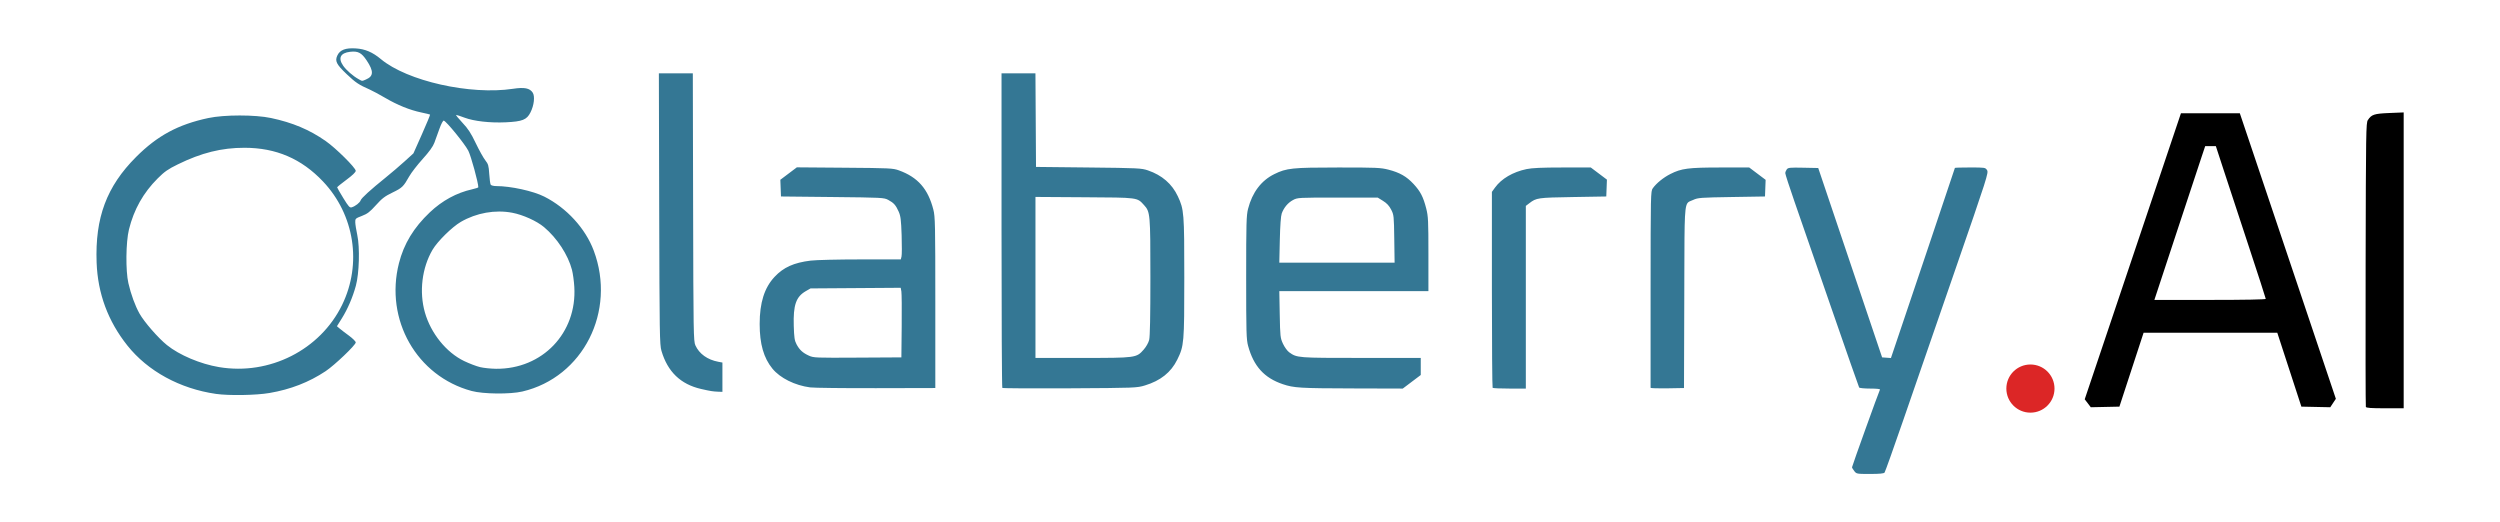
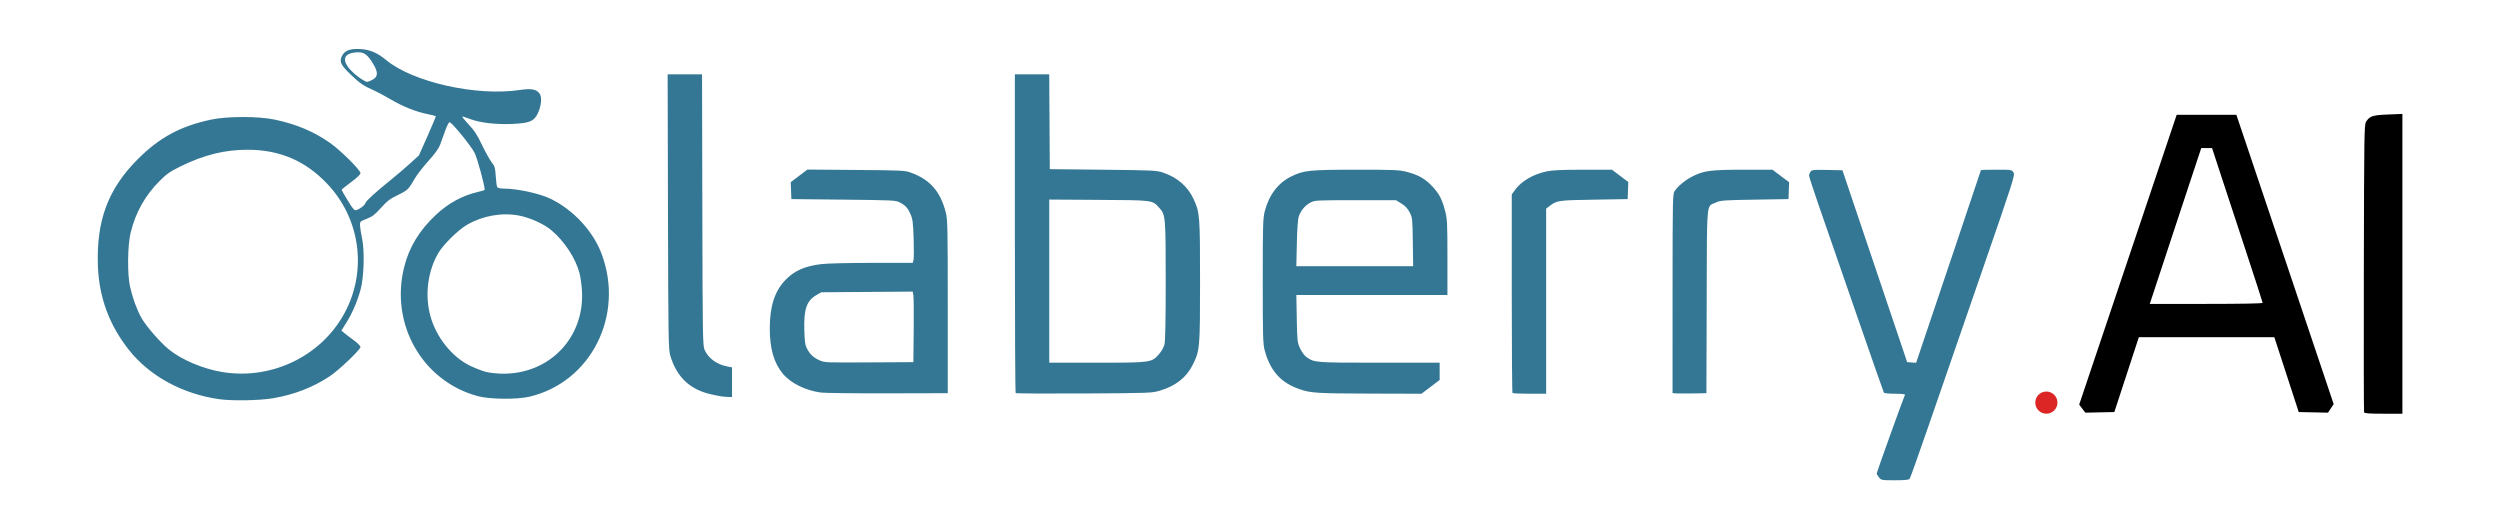
- <svg xmlns="http://www.w3.org/2000/svg" width="2284" height="476" viewBox="0 0 2284 476">
+ <svg xmlns="http://www.w3.org/2000/svg" width="2254" height="476" viewBox="0 0 2254 476">
  <g>
    <path d="M 246.18 359.05 C233.92,361.15 209.14,361.56 197.35,359.87 C164.39,355.13 135.03,339.11 116.38,315.68 C98.67,293.44 89.31,268.20 88.27,239.92 C86.77,198.82 97.42,170.32 124.37,143.37 C143.83,123.91 162.76,113.71 190.31,107.84 C204.92,104.73 233.04,104.72 247.60,107.82 C267.39,112.04 282.58,118.43 297.50,128.81 C306.83,135.31 325.00,153.32 325.00,156.08 C325.00,157.29 321.96,160.21 316.52,164.23 C311.86,167.68 308.03,170.79 308.02,171.15 C308.01,171.50 310.53,175.90 313.62,180.93 C318.49,188.85 319.52,189.97 321.37,189.40 C324.70,188.36 328.82,185.14 329.49,183.03 C330.15,180.96 338.35,173.49 352.50,162.08 C357.45,158.09 365.15,151.52 369.61,147.47 L 377.71 140.11 L 385.52 122.55 C389.81,112.90 393.14,104.85 392.91,104.68 C392.69,104.50 389.11,103.65 384.96,102.77 C374.43,100.56 363.12,96.00 352.00,89.47 C346.77,86.41 340.48,83.01 338.00,81.93 C327.79,77.44 324.86,75.48 316.67,67.68 C307.21,58.66 305.79,55.76 308.27,50.55 C310.65,45.58 315.67,43.66 324.90,44.22 C333.50,44.73 340.35,47.64 348.00,54.02 C372.03,74.05 429.67,87.00 468.61,81.13 C479.09,79.54 483.96,80.49 486.67,84.62 C488.86,87.96 487.93,96.23 484.63,102.73 C481.23,109.46 477.28,111.02 461.97,111.74 C447.65,112.40 433.05,110.75 424.38,107.49 C420.74,106.12 417.31,105.00 416.76,105.00 C416.21,105.00 418.74,108.16 422.39,112.03 C427.65,117.60 430.19,121.49 434.64,130.78 C437.73,137.23 441.65,144.26 443.34,146.41 C446.09,149.90 446.48,151.26 446.97,158.91 C447.27,163.64 447.87,168.06 448.31,168.75 C448.76,169.44 451.00,170.00 453.31,170.00 C466.65,170.01 487.13,174.50 497.31,179.65 C517.68,189.96 534.81,208.65 542.41,228.88 C563.25,284.37 532.74,344.66 477.24,357.68 C466.08,360.30 441.48,360.05 430.91,357.20 C380.72,343.71 351.37,292.14 364.48,240.47 C368.98,222.74 377.99,207.90 392.73,193.95 C404.03,183.26 417.14,176.13 431.34,172.95 C434.45,172.25 437.00,171.41 437.00,171.08 C437.00,166.98 430.33,142.62 427.88,137.76 C424.79,131.64 407.82,110.79 405.44,110.20 C404.74,110.02 403.08,113.15 401.45,117.70 C399.92,121.99 397.83,127.75 396.81,130.50 C395.55,133.90 392.12,138.63 386.13,145.27 C381.29,150.64 375.78,157.75 373.91,161.07 C368.54,170.58 367.49,171.59 358.57,175.91 C351.56,179.30 349.04,181.23 343.44,187.46 C337.87,193.65 335.68,195.33 330.61,197.27 C324.74,199.53 324.50,199.75 324.57,203.06 C324.61,204.95 325.45,210.27 326.44,214.89 C328.85,226.16 328.18,249.85 325.12,261.04 C322.22,271.66 317.68,282.24 312.38,290.74 L 307.83 298.04 L 310.17 300.05 C311.45,301.15 315.31,304.10 318.75,306.61 C322.19,309.12 325.00,311.92 325.01,312.84 C325.02,315.21 305.71,333.64 297.46,339.13 C282.28,349.22 265.45,355.76 246.18,359.05 ZM 1046.00 352.14 C1038.63,354.36 1037.48,354.41 977.47,354.76 C943.91,354.95 916.12,354.79 915.72,354.39 C915.32,353.99 915.00,289.17 915.00,210.33 L 915.00 67.00 L 945.98 67.00 L 946.50 152.50 L 994.50 153.02 C1040.00,153.51 1042.82,153.65 1048.71,155.65 C1061.59,160.04 1070.75,167.97 1076.08,179.36 C1081.73,191.44 1081.97,194.35 1081.97,253.50 C1081.97,313.57 1081.76,315.94 1075.54,328.59 C1069.83,340.19 1060.23,347.84 1046.00,352.14 ZM 200.14 335.39 C246.22,343.12 292.55,319.67 312.58,278.49 C330.84,240.96 323.89,196.18 295.10,165.79 C275.39,144.99 252.22,135.04 223.38,135.01 C202.45,134.99 183.97,139.59 162.40,150.19 C153.41,154.60 150.30,156.78 144.04,163.03 C130.90,176.15 122.35,191.34 117.82,209.63 C114.97,221.14 114.69,247.38 117.29,258.70 C119.67,269.02 123.43,279.28 127.47,286.52 C131.75,294.16 144.49,308.79 152.48,315.23 C163.89,324.43 183.04,332.53 200.14,335.39 ZM 1289.79 348.80 L 1281.57 355.00 L 1236.04 354.87 C1187.61,354.74 1182.11,354.41 1172.01,351.00 C1155.02,345.28 1145.32,334.58 1140.27,316.00 C1138.68,310.15 1138.50,303.92 1138.50,253.50 C1138.50,203.60 1138.69,196.76 1140.24,190.75 C1144.09,175.75 1152.29,164.93 1164.25,159.05 C1175.45,153.56 1180.48,153.04 1222.59,153.02 C1257.30,153.00 1261.37,153.18 1268.41,154.98 C1278.74,157.62 1285.08,161.23 1291.45,168.12 C1297.72,174.89 1300.27,179.83 1302.99,190.45 C1304.81,197.58 1305.00,201.52 1305.00,232.16 L 1305.00 266.00 L 1168.78 266.00 L 1169.17 287.25 C1169.55,307.59 1169.68,308.74 1172.15,314.09 C1173.59,317.18 1176.11,320.65 1177.81,321.86 C1184.98,326.97 1185.35,327.00 1243.63,327.00 L 1298.00 327.00 L 1298.00 342.60 ZM 854.50 276.50 L 854.50 354.50 L 800.50 354.63 C770.80,354.70 743.65,354.38 740.16,353.93 C726.23,352.11 712.76,345.42 705.71,336.82 C697.69,327.03 694.03,314.26 694.03,296.00 C694.03,276.51 698.34,262.90 707.65,252.94 C715.81,244.22 725.23,239.98 740.65,238.09 C745.54,237.49 765.94,237.00 786.23,237.00 L 822.96 237.00 L 823.63 234.35 C823.99,232.89 824.04,224.14 823.73,214.92 C823.25,200.82 822.82,197.39 821.04,193.36 C818.41,187.42 816.59,185.37 811.50,182.64 C807.62,180.56 806.15,180.49 760.50,180.00 L 713.50 179.50 L 713.21 171.87 L 712.92 164.24 L 728.00 152.88 L 771.75 153.23 C812.97,153.55 815.83,153.69 821.21,155.64 C838.52,161.90 847.85,172.53 852.71,191.50 C854.36,197.94 854.50,204.78 854.50,276.50 ZM 438.51 335.38 C441.80,336.18 448.41,336.87 453.18,336.92 C495.57,337.32 527.23,304.18 524.69,262.04 C524.38,256.79 523.41,249.80 522.55,246.50 C518.96,232.80 508.93,217.47 497.00,207.47 C490.34,201.89 477.82,196.24 467.99,194.37 C452.39,191.41 435.24,194.46 421.00,202.72 C413.03,207.35 399.66,220.52 395.18,228.17 C385.49,244.70 382.82,266.64 388.20,285.50 C393.63,304.54 407.75,322.02 424.01,329.84 C428.69,332.09 435.21,334.59 438.51,335.38 ZM 946.00 179.92 L 946.00 327.00 L 988.82 327.00 C1037.87,327.00 1038.23,326.95 1044.88,319.40 C1047.15,316.83 1049.23,313.13 1049.88,310.55 C1050.64,307.56 1051.00,288.86 1051.00,253.24 C1051.00,195.32 1050.84,193.54 1045.18,187.35 C1038.74,180.32 1040.37,180.53 990.75,180.21 ZM 1721.74 431.75 C1721.05,432.63 1717.10,433.00 1708.45,433.00 C1696.35,433.00 1696.11,432.96 1694.07,430.37 C1692.93,428.92 1692.00,427.35 1692.00,426.90 C1692.00,425.90 1716.67,357.34 1717.53,355.95 C1717.89,355.37 1714.39,355.00 1708.62,355.00 C1703.39,355.00 1698.84,354.56 1698.51,354.01 C1698.17,353.47 1686.64,320.51 1672.89,280.76 C1659.13,241.02 1644.08,197.56 1639.44,184.18 C1634.80,170.80 1631.01,159.10 1631.03,158.18 C1631.05,157.26 1631.67,155.70 1632.41,154.72 C1633.61,153.14 1635.30,152.97 1647.45,153.22 L 1661.14 153.50 L 1678.17 204.00 C1687.53,231.77 1700.66,270.70 1707.35,290.50 L 1719.50 326.50 L 1723.53 326.80 L 1727.56 327.09 L 1731.71 314.80 C1733.98,308.03 1747.13,269.04 1760.92,228.15 C1774.72,187.25 1786.00,153.62 1786.00,153.40 C1786.00,153.18 1792.25,153.00 1799.89,153.00 C1813.47,153.00 1813.80,153.05 1815.36,155.42 C1816.88,157.75 1815.73,161.36 1785.88,247.67 C1768.79,297.08 1747.59,358.42 1738.77,384.00 C1729.94,409.58 1722.28,431.06 1721.74,431.75 ZM 660.00 331.22 L 660.00 358.00 L 656.25 357.86 C651.38,357.69 648.96,357.30 640.50,355.36 C621.81,351.08 609.92,339.63 604.30,320.50 C602.67,314.94 602.52,305.50 602.24,190.75 L 601.94 67.00 L 632.96 67.00 L 633.23 189.25 C633.48,304.51 633.60,311.73 635.30,315.50 C638.79,323.24 646.38,328.69 656.25,330.52 ZM 1394.00 188.10 L 1394.00 355.00 L 1379.17 355.00 C1371.01,355.00 1364.03,354.70 1363.67,354.33 C1363.30,353.97 1363.00,313.53 1363.00,264.48 L 1363.00 175.30 L 1365.87 171.34 C1371.76,163.21 1382.13,157.14 1394.67,154.48 C1399.61,153.44 1408.66,153.03 1427.41,153.02 L 1453.32 153.00 L 1460.70 158.55 L 1468.08 164.11 L 1467.79 171.80 L 1467.50 179.50 L 1437.00 180.02 C1404.82,180.56 1403.67,180.73 1397.25,185.62 ZM 1538.76 271.57 L 1538.50 354.50 L 1523.25 354.78 C1514.86,354.93 1507.99,354.70 1507.97,354.28 C1507.96,353.85 1507.96,313.29 1507.98,264.14 C1508.02,177.21 1508.07,174.70 1509.97,172.04 C1513.30,167.37 1519.68,162.19 1526.10,158.95 C1536.20,153.85 1542.46,153.04 1571.78,153.02 L 1598.06 153.00 L 1605.57 158.65 L 1613.08 164.30 L 1612.79 171.90 L 1612.50 179.50 L 1582.00 180.00 C1553.68,180.46 1551.18,180.65 1547.00,182.60 C1545.23,183.43 1543.84,183.75 1542.77,184.49 C1538.96,187.14 1538.94,195.23 1538.81,250.85 C1538.80,257.13 1538.78,264.02 1538.76,271.57 ZM 739.00 324.92 C743.32,326.89 745.06,326.96 783.50,326.73 L 823.50 326.50 L 823.79 298.00 C823.95,282.33 823.81,268.02 823.49,266.21 L 822.89 262.92 L 740.50 263.50 L 736.26 265.93 C727.25,271.09 724.61,278.66 725.18,297.68 C725.50,308.33 725.92,311.18 727.69,314.50 C730.40,319.62 733.38,322.37 739.00,324.92 ZM 1169.24 219.25 L 1168.77 240.00 L 1274.11 240.00 L 1273.80 218.22 C1273.51,197.12 1273.42,196.28 1270.95,191.48 C1269.13,187.96 1266.98,185.64 1263.52,183.51 L 1258.66 180.50 L 1222.08 180.50 C1186.10,180.50 1185.43,180.54 1181.31,182.74 C1176.68,185.21 1172.96,189.64 1171.00,195.00 C1170.18,197.23 1169.54,206.01 1169.24,219.25 ZM 327.43 72.21 C329.34,73.27 330.09,73.78 330.86,73.82 C331.48,73.85 332.12,73.58 333.36,73.04 C333.64,72.93 333.94,72.80 334.28,72.65 C341.39,69.68 341.57,65.08 334.96,55.18 C330.25,48.12 327.07,46.48 319.83,47.33 C310.97,48.38 308.67,53.03 313.55,60.07 C316.29,64.03 322.51,69.47 327.43,72.21 Z" fill="rgb(52,119,148)" />
-     <circle cx="1855" cy="355" r="22" fill="#DC2626" />
-     <path d="M 1958.38 304.00 L 1936.29 371.50 L 1923.22 371.78 L 1910.15 372.06 L 1907.38 368.42 L 1904.60 364.79 L 1930.55 287.66 C1944.82,245.24 1964.60,186.45 1974.50,157.02 L 1992.50 103.50 L 2046.31 103.50 L 2055.24 130.00 C2060.16,144.57 2079.90,203.27 2099.11,260.42 L 2134.04 364.35 L 2131.48 368.20 L 2128.93 372.06 L 2115.74 371.78 L 2102.54 371.50 L 2080.53 304.00 ZM 2196.00 102.71 L 2196.00 373.00 L 2178.97 373.00 C2166.19,373.00 2161.82,372.69 2161.45,371.74 C2161.19,371.05 2161.09,312.41 2161.24,241.45 C2161.48,120.11 2161.61,112.25 2163.26,109.72 C2166.62,104.60 2169.02,103.81 2183.00,103.24 ZM 1988.43 212.75 L 1968.24 274.00 L 2019.12 274.00 C2050.64,274.00 2070.00,273.64 2070.00,273.05 C2070.00,272.53 2062.83,250.36 2054.06,223.80 C2045.29,197.23 2035.03,166.05 2031.26,154.50 L 2024.40 133.50 L 2014.67 133.50 L 2011.65 142.50 C2009.99,147.45 1999.54,179.06 1988.43,212.75 Z" fill="rgb(0,0,0)" />
+     <circle cx="1845" cy="363" r="10" fill="#DC2626" />
+     <path d="M 1928.38 304.00 L 1906.29 371.50 L 1893.22 371.78 L 1880.15 372.06 L 1877.38 368.42 L 1874.60 364.79 L 1900.55 287.66 C1914.82,245.24 1934.60,186.45 1944.50,157.02 L 1962.50 103.50 L 2016.31 103.50 L 2025.24 130.00 C2030.16,144.57 2049.90,203.27 2069.11,260.42 L 2104.04 364.35 L 2101.48 368.20 L 2098.93 372.06 L 2085.74 371.78 L 2072.54 371.50 L 2050.53 304.00 ZM 2166.00 102.71 L 2166.00 373.00 L 2148.97 373.00 C2136.19,373.00 2131.82,372.69 2131.45,371.74 C2131.19,371.05 2131.09,312.41 2131.24,241.45 C2131.48,120.11 2131.61,112.25 2133.26,109.72 C2136.62,104.60 2139.02,103.81 2153.00,103.24 ZM 1958.43 212.75 L 1938.24 274.00 L 1989.12 274.00 C2020.64,274.00 2040.00,273.64 2040.00,273.05 C2040.00,272.53 2032.83,250.36 2024.06,223.80 C2015.29,197.23 2005.03,166.05 2001.26,154.50 L 1994.40 133.50 L 1984.67 133.50 L 1981.65 142.50 C1979.99,147.45 1969.54,179.06 1958.43,212.75 Z" fill="rgb(0,0,0)" />
  </g>
</svg>
